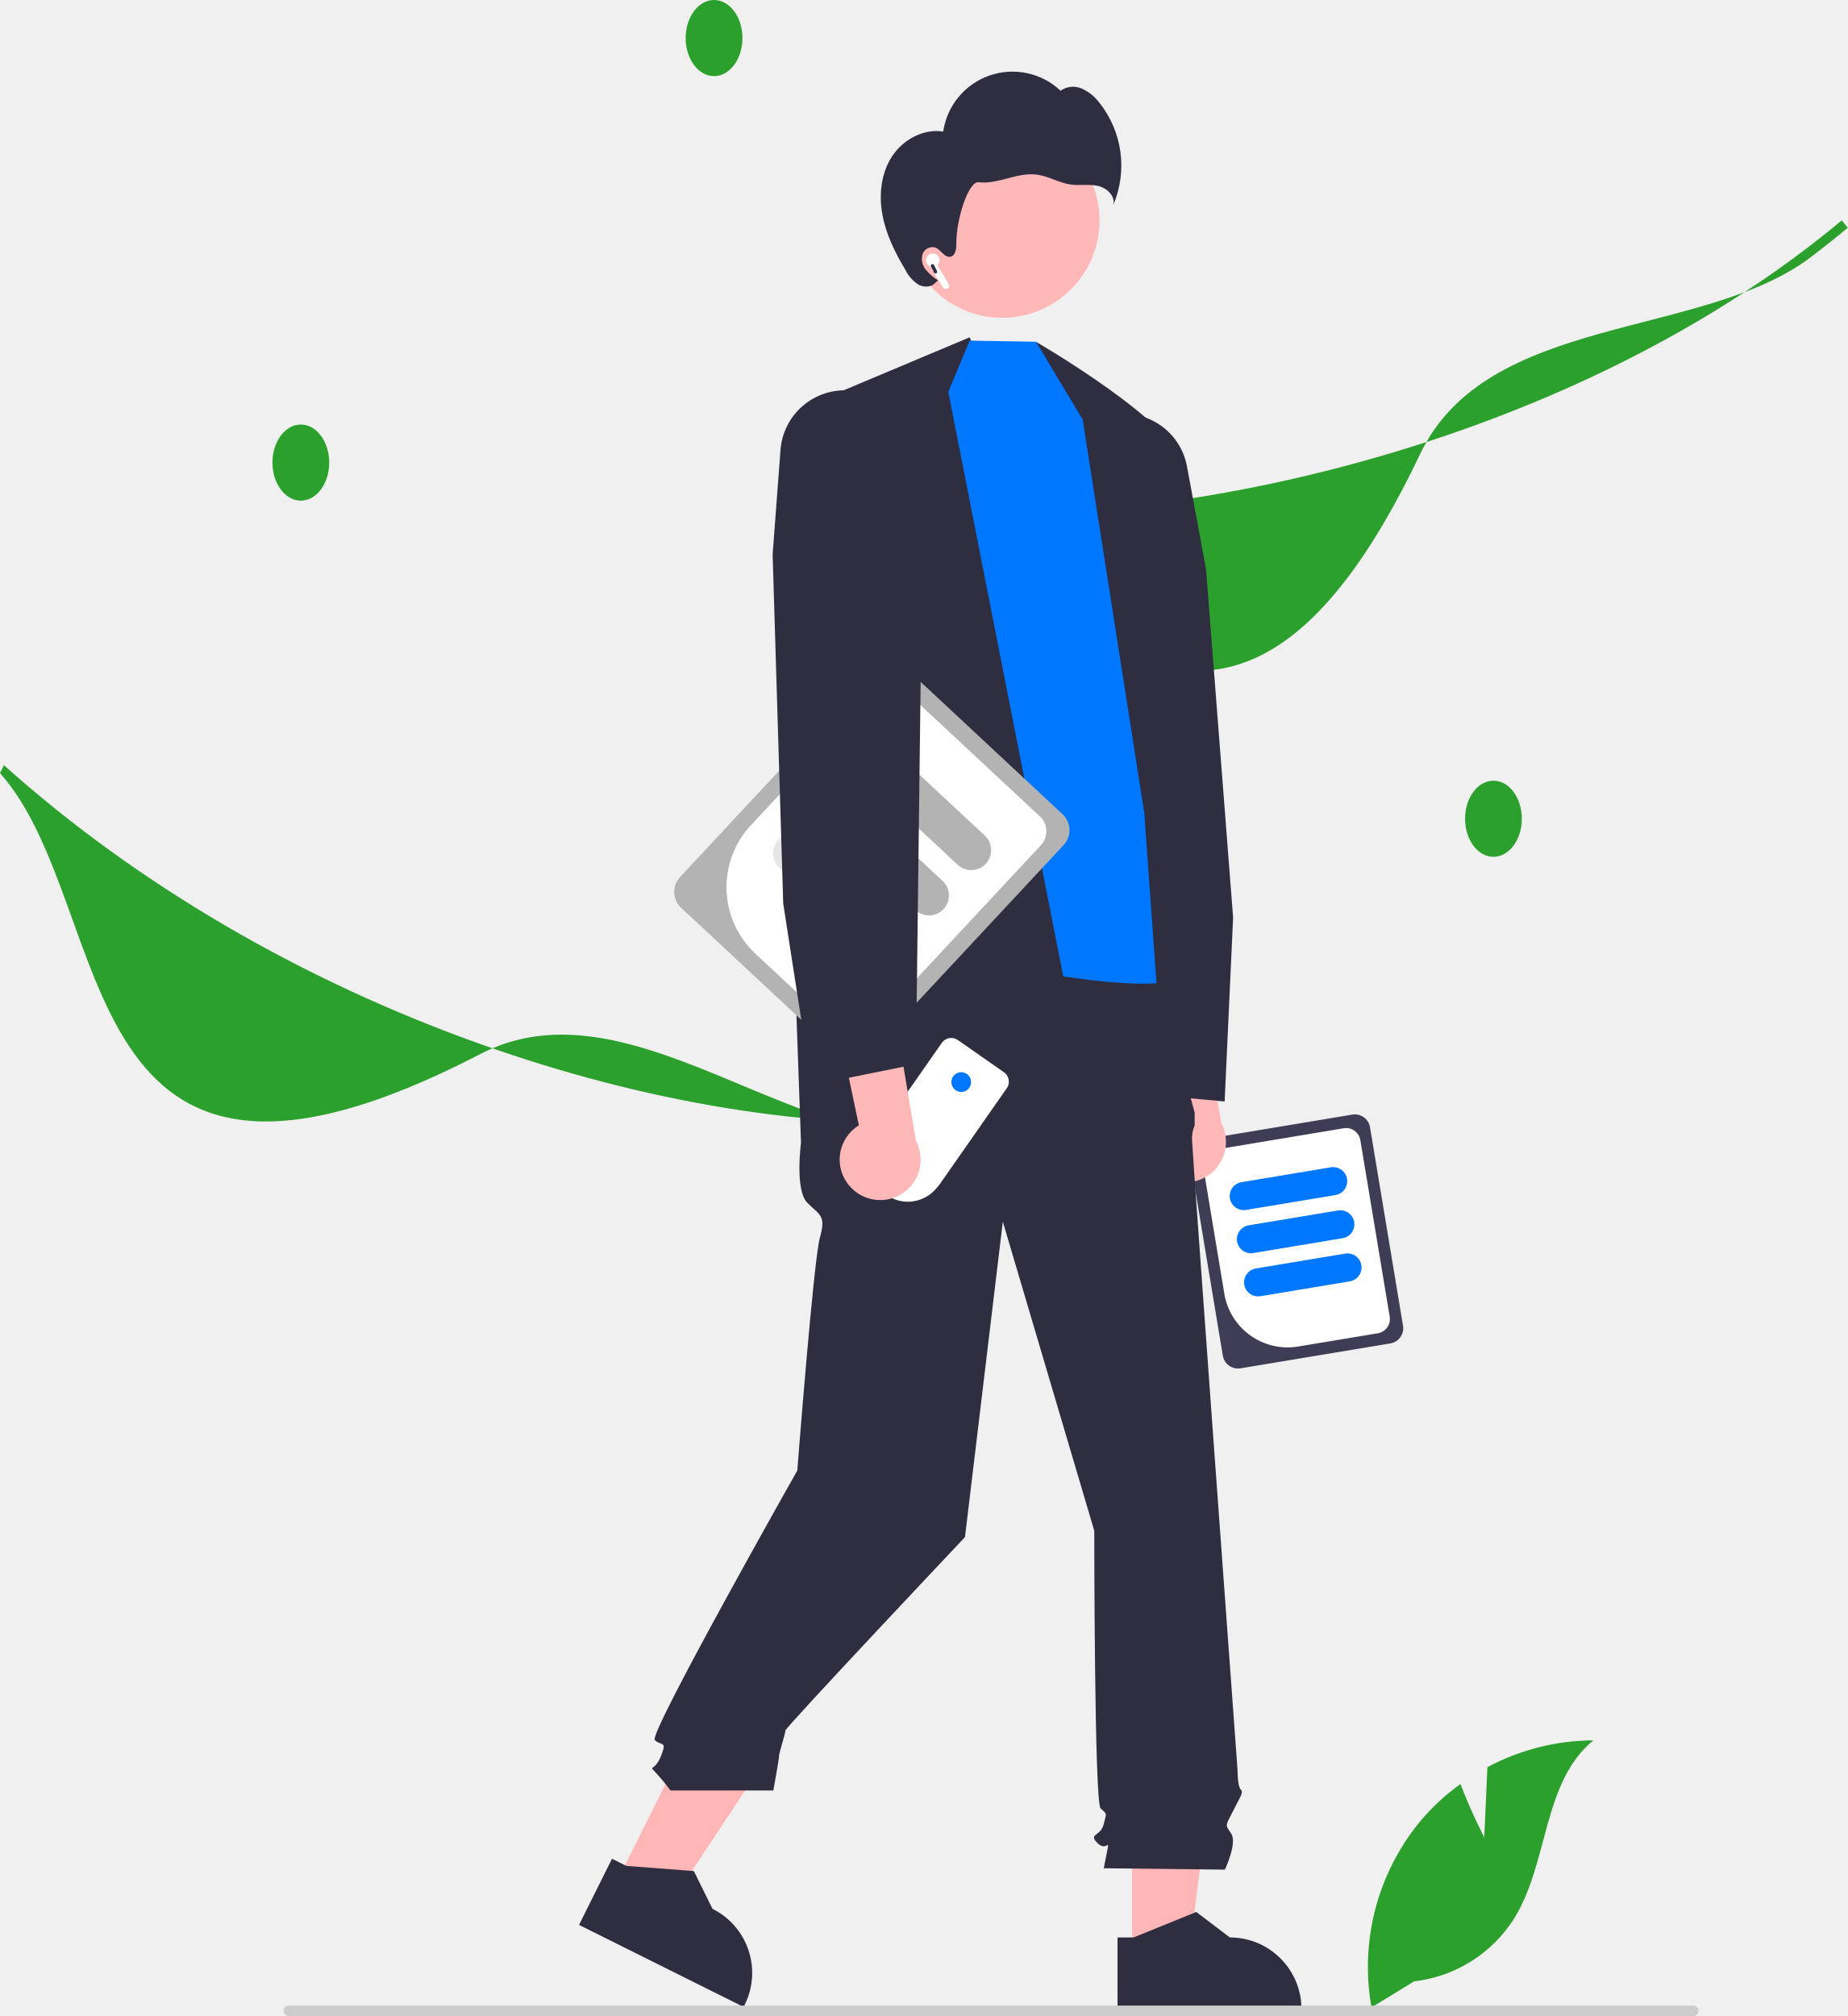
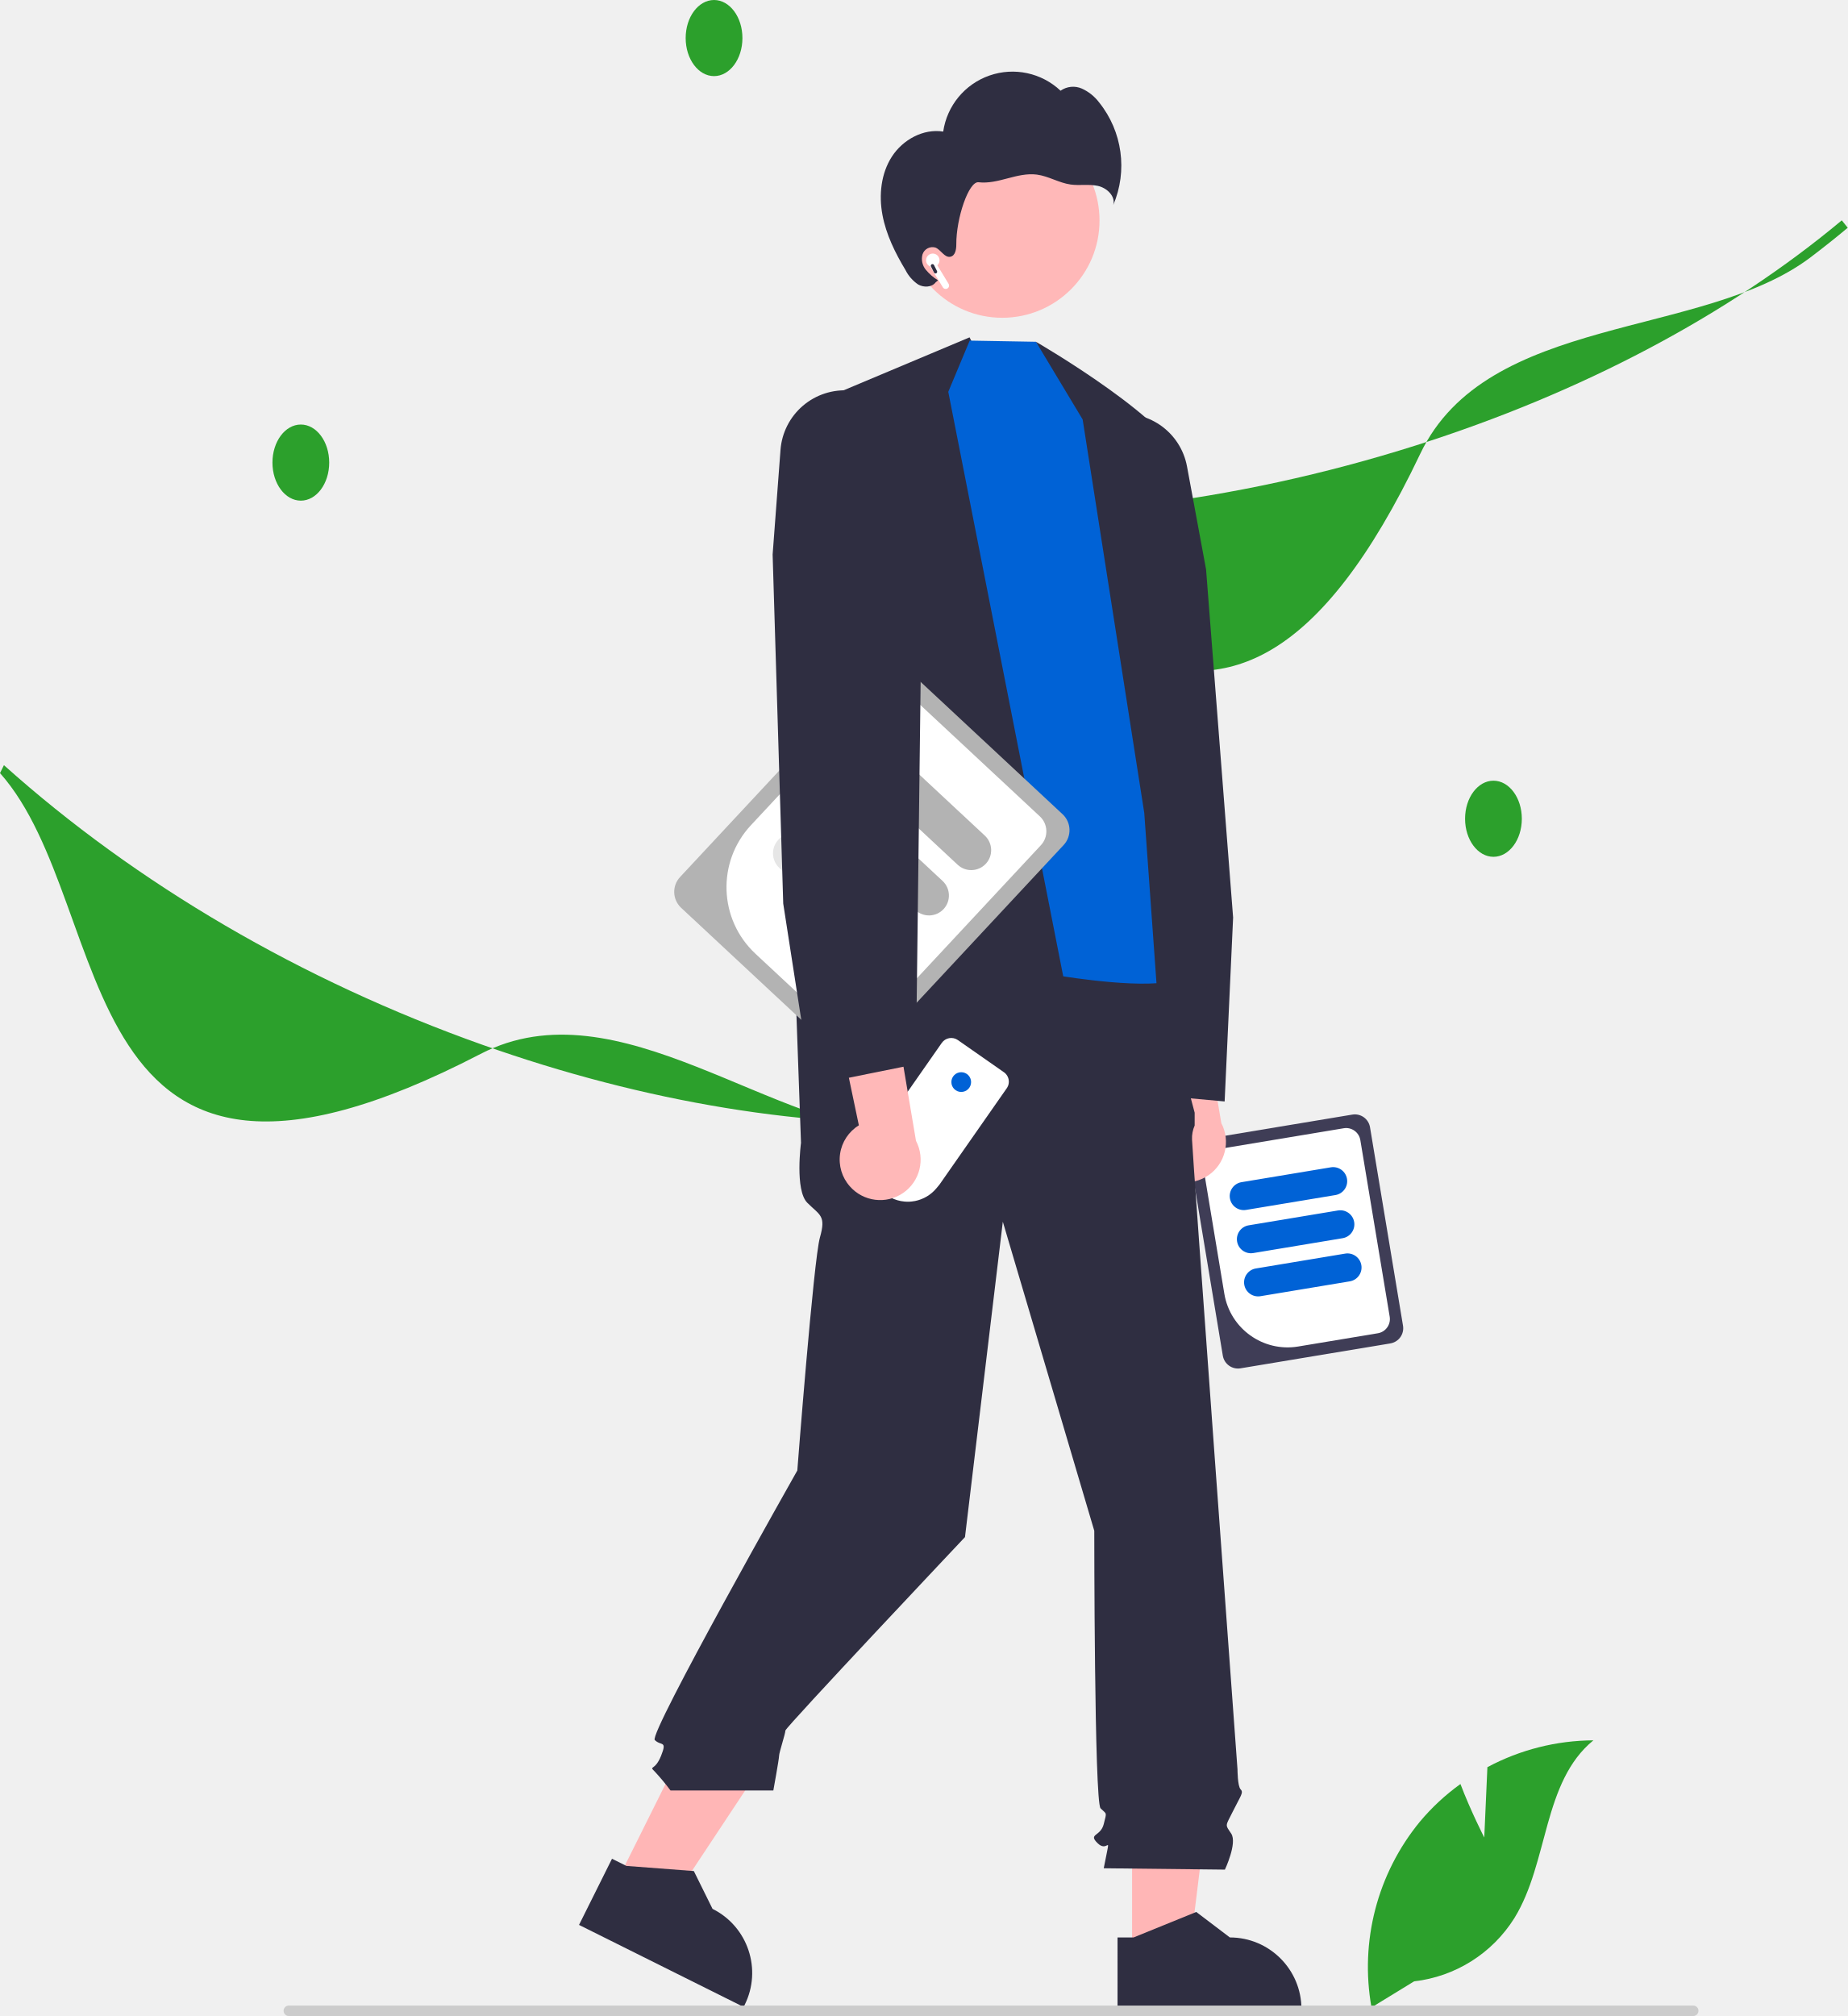
<svg xmlns="http://www.w3.org/2000/svg" data-name="Layer 1" width="550" height="600" viewBox="0 0 550 600" version="1.1" id="svg27">
  <defs id="defs27" />
  <path d="m 270.981,337.214 c -40.413,0 -86.857,-44.846 -127.949,-23.539 C 18.617,378.189 35.743,270.235 0,230.086 l 1.173,-2.354 c 39.439,35.363 88.679,64.135 142.399,83.205 48.546,17.235 97.455,25.22 141.423,23.113 l 0.076,2.829 q -6.965,0.336 -14.091,0.335 z" fill="#f2f2f2" id="path1" style="fill:#2ca02c;fill-opacity:1" />
  <path d="m 538.969,76.56 c -32.216,24.4 -96.316,16.691 -116.208,58.487 -60.228,126.545 -111.754,30.148 -164.488,19.724 l -0.486,-2.585 c 52.79,4.378 109.414,-2.415 163.751,-19.648 49.104,-15.571 92.915,-38.735 126.692,-66.962 l 1.769,2.209 q -5.349,4.473 -11.031,8.774 z" fill="#f2f2f2" id="path2" style="fill:#2ca02c;fill-opacity:1" />
  <ellipse cx="89.545" cy="137.677" rx="8.447" ry="11.327" fill="#e6e6e6" id="ellipse2" style="fill:#2ca02c;fill-opacity:1" />
  <ellipse cx="444.545" cy="243.677" rx="8.447" ry="11.327" fill="#e6e6e6" id="ellipse3" style="fill:#2ca02c;fill-opacity:1" />
  <ellipse cx="212.545" cy="11.327" rx="8.447" ry="11.327" fill="#e6e6e6" id="ellipse4" style="fill:#2ca02c;fill-opacity:1" />
  <path d="m 363.989,403.48 -9.823,-59.076 a 4.577,4.577 0 0 1 3.76,-5.26 l 44.615,-7.419 a 4.577,4.577 0 0 1 5.26,3.76 l 9.824,59.076 a 4.577,4.577 0 0 1 -3.76,5.26 l -44.615,7.419 a 4.577,4.577 0 0 1 -5.26,-3.76 z" fill="#3f3d56" id="path4" />
  <path d="m 364.444,385.068 -6.315,-37.979 a 4.286,4.286 0 0 1 3.521,-4.926 l 38.343,-6.376 a 4.287,4.287 0 0 1 4.926,3.521 l 8.742,52.569 a 4.287,4.287 0 0 1 -3.522,4.926 l -23.753,3.95 a 19.094,19.094 0 0 1 -21.942,-15.685 z" fill="#ffffff" id="path5" />
-   <path d="m 366.099,356.653 a 4.189,4.189 0 0 1 3.441,-4.814 l 26.598,-4.423 a 4.184,4.184 0 1 1 1.373,8.255 l -26.598,4.423 a 4.189,4.189 0 0 1 -4.814,-3.441 z" fill="#0077ff" id="path6" />
-   <path d="m 368.234,369.494 a 4.189,4.189 0 0 1 3.441,-4.814 l 26.598,-4.423 a 4.184,4.184 0 1 1 1.373,8.255 l -26.598,4.423 a 4.189,4.189 0 0 1 -4.814,-3.441 z" fill="#0077ff" id="path7" />
-   <path d="m 370.37,382.335 a 4.189,4.189 0 0 1 3.441,-4.814 l 26.598,-4.423 a 4.184,4.184 0 1 1 1.373,8.255 l -26.598,4.423 a 4.189,4.189 0 0 1 -4.814,-3.441 z" fill="#0077ff" id="path8" />
+   <path d="m 366.099,356.653 a 4.189,4.189 0 0 1 3.441,-4.814 l 26.598,-4.423 a 4.184,4.184 0 1 1 1.373,8.255 l -26.598,4.423 a 4.189,4.189 0 0 1 -4.814,-3.441 z" fill="#0062d6" id="path6" />
+   <path d="m 368.234,369.494 a 4.189,4.189 0 0 1 3.441,-4.814 l 26.598,-4.423 a 4.184,4.184 0 1 1 1.373,8.255 l -26.598,4.423 a 4.189,4.189 0 0 1 -4.814,-3.441 z" fill="#0062d6" id="path7" />
+   <path d="m 370.37,382.335 a 4.189,4.189 0 0 1 3.441,-4.814 l 26.598,-4.423 a 4.184,4.184 0 1 1 1.373,8.255 l -26.598,4.423 a 4.189,4.189 0 0 1 -4.814,-3.441 z" fill="#0062d6" id="path8" />
  <path d="m 343.845,347.8 a 11.967,11.967 0 0 1 2.691,-18.151 l -15.562,-74.101 20.626,7.93 11.941,70.792 a 12.031,12.031 0 0 1 -19.696,13.529 z" fill="#ffb8b8" id="path9" />
  <polygon points="336.975,531.33 336.978,596.816 353.955,596.815 362.032,531.329 " fill="#ffb6b6" id="polygon9" transform="translate(2e-5,-14.65069)" />
  <path d="m 332.647,576.622 4.779,-2e-4 18.657,-7.587 10,7.586 h 10e-4 a 21.309,21.309 0 0 1 21.308,21.307 v 0.692 l -54.743,0.002 z" fill="#2f2e41" id="path10" />
  <polygon points="212.783,516.133 183.573,574.742 198.768,582.315 235.209,527.31 " fill="#ffb6b6" id="polygon10" transform="translate(2e-5,-14.65069)" />
  <path d="m 182.17,553.199 4.277,2.132 20.082,1.532 5.565,11.25 0.001,6e-4 a 21.309,21.309 0 0 1 9.565,28.575 l -0.309,0.62 -48.995,-24.419 z" fill="#2f2e41" id="path11" />
  <path d="m 344.5,284.752 -107.949,2.816 1.877,52.567 c 0,0 -1.877,14.08 1.877,17.835 3.755,3.755 5.632,3.755 3.755,10.326 -1.877,6.571 -6.731,69.353 -6.731,69.353 0,0 -44.305,78.339 -42.428,80.217 1.877,1.877 3.755,0 1.877,4.693 -1.877,4.693 -3.755,2.816 -1.877,4.693 a 69.136,69.136 0 0 1 4.693,5.632 h 30.598 c 0,0 1.711,-9.387 1.711,-10.326 0,-0.939 1.877,-6.571 1.877,-7.51 0,-0.939 53.459,-57.578 53.459,-57.578 l 11.264,-93.869 27.222,91.991 c 0,0 0,80.727 1.877,82.605 1.877,1.877 1.877,0.939 0.939,4.693 -0.939,3.755 -4.693,2.816 -1.877,5.632 2.816,2.816 3.755,-1.877 2.816,2.816 l -0.939,4.693 36.064,0.403 c 0,0 3.755,-7.912 1.877,-10.728 -1.877,-2.816 -1.765,-2.047 0.526,-6.656 2.29,-4.608 3.229,-5.547 2.29,-6.486 -0.939,-0.939 -0.939,-5.931 -0.939,-5.931 0,0 -13.535,-184.622 -13.535,-187.438 a 9.363,9.363 0 0 1 0.78,-4.223 v -3.822 l -3.596,-13.544 z" fill="#2f2e41" id="path12" />
  <path d="m 441.811,546.886 0.931,-20.943 a 67.64,67.64 0 0 1 31.55,-7.986 c -15.153,12.389 -13.259,36.269 -23.532,52.929 a 40.686,40.686 0 0 1 -29.835,18.801 l -12.68,7.764 a 68.176,68.176 0 0 1 14.37,-55.246 65.855,65.855 0 0 1 12.103,-11.246 c 3.037,8.008 7.094,15.927 7.094,15.927 z" fill="#f2f2f2" id="path13" style="fill:#2ca02c;fill-opacity:1" />
  <polygon points="342.675,224.404 332.096,357.116 263.002,350.803 250.612,131.022 288.604,115.052 " fill="#2f2e41" id="polygon13" transform="translate(2e-5,-14.65069)" />
  <path d="m 364.529,327.814 -31.596,-2.888 -0.049,-0.401 -21.203,-175.56 4.745,-13.156 a 19.265,19.265 0 0 1 14.414,-12.327 v -5e-4 a 19.181,19.181 0 0 1 22.488,15.343 l 5.674,30.649 8.05,103.603 z" fill="#2f2e41" id="path14" />
-   <path d="m 282.267,116.618 6.372,-15.246 19.722,0.346 20.565,29.09 21.585,90.773 c 0,0 7.753,66.31 0,69.81 -7.753,3.5 -34.029,-0.822 -34.029,-0.822 z" fill="#0077ff" id="path15" />
+   <path d="m 282.267,116.618 6.372,-15.246 19.722,0.346 20.565,29.09 21.585,90.773 c 0,0 7.753,66.31 0,69.81 -7.753,3.5 -34.029,-0.822 -34.029,-0.822 z" fill="#0062d6" id="path15" />
  <path d="m 308.361,101.719 c 0,0 42.483,24.558 44.145,37.377 1.662,12.819 7.225,169.719 7.225,169.719 l -15.023,-9.708 -4.106,-57.184 -18.335,-117.079 z" fill="#2f2e41" id="path16" />
  <circle cx="298.333" cy="65.622" r="28.954" fill="#ffb8b8" id="circle16" />
  <path d="m 265.491,46.598 c 3.251,-5.03 9.352,-8.382 15.267,-7.44 a 20.848,20.848 0 0 1 34.932,-12.16 6.483,6.483 0 0 1 6.34,-0.634 13.367,13.367 0 0 1 5.151,4.134 30.001,30.001 0 0 1 4.198,30.52 c 0.723,-2.628 -1.911,-5.1 -4.571,-5.69 -2.661,-0.59 -5.452,-0.032 -8.15,-0.416 -3.458,-0.492 -6.567,-2.498 -10.031,-2.95 -2.911,-0.379 -5.838,0.367 -8.677,1.115 -2.839,0.748 -5.759,1.511 -8.674,1.165 -2.915,-0.346 -6.67,10.702 -6.62,18.483 0.01,1.475 -0.294,3.368 -1.735,3.681 -1.775,0.385 -2.803,-2.064 -4.492,-2.732 a 3.125,3.125 0 0 0 -3.833,2.038 5.095,5.095 0 0 0 0.973,4.563 15.056,15.056 0 0 0 3.65,3.166 l -0.696,0.579 c -1.157,1.529 -3.558,1.595 -5.226,0.649 a 11.278,11.278 0 0 1 -3.752,-4.272 c -3.086,-5.133 -5.793,-10.601 -6.882,-16.49 -1.089,-5.889 -0.423,-12.28 2.828,-17.31 z" fill="#2f2e41" id="path17" />
  <path d="m 202.426,261.026 57.845,-62.06 a 6.484,6.484 0 0 1 9.154,-0.322 l 46.869,43.686 a 6.484,6.484 0 0 1 0.322,9.154 l -57.845,62.06 a 6.484,6.484 0 0 1 -9.154,0.322 l -46.869,-43.686 a 6.484,6.484 0 0 1 -0.322,-9.154 z" fill="#e6e6e6" id="path18" style="fill:#b3b3b3;fill-opacity:1" />
  <path d="m 223.493,245.633 37.188,-39.898 a 6.072,6.072 0 0 1 8.573,-0.301 l 40.28,37.545 a 6.073,6.073 0 0 1 0.302,8.573 l -51.475,55.225 a 6.073,6.073 0 0 1 -8.573,0.301 L 224.835,283.819 a 27.049,27.049 0 0 1 -1.342,-38.186 z" fill="#ffffff" id="path19" />
  <path d="m 256.826,222.946 a 5.934,5.934 0 0 1 8.377,-0.294 l 27.942,26.045 a 5.927,5.927 0 0 1 -8.083,8.672 l -27.942,-26.045 a 5.934,5.934 0 0 1 -0.294,-8.377 z" fill="#e6e6e6" id="path20" style="fill:#b3b3b3;fill-opacity:1" />
  <path d="m 244.253,236.435 a 5.934,5.934 0 0 1 8.377,-0.294 l 27.942,26.045 a 5.927,5.927 0 1 1 -8.083,8.672 l -27.942,-26.045 a 5.934,5.934 0 0 1 -0.294,-8.377 z" fill="#e6e6e6" id="path21" style="fill:#b3b3b3;fill-opacity:1" />
  <path d="m 231.68,249.925 a 5.934,5.934 0 0 1 8.377,-0.294 l 27.942,26.045 a 5.927,5.927 0 0 1 -8.083,8.672 l -27.942,-26.045 a 5.934,5.934 0 0 1 -0.294,-8.377 z" fill="#e6e6e6" id="path22" />
  <path d="m 299.666,323.895 -19.999,28.636 -0.932,1.123 a 11.106,11.106 0 0 1 -6.34,3.785 q -0.528,0.106 -1.06,0.159 a 10.832,10.832 0 0 1 -1.318,0.054 c -0.252,-0.004 -0.504,-0.018 -0.755,-0.04 a 11.078,11.078 0 0 1 -4.177,-1.217 l -8.532,-5.959 a 3.423,3.423 0 0 1 -1.364,-1.981 3.474,3.474 0 0 1 -0.083,-1.217 3.42,3.42 0 0 1 0.598,-1.587 l 24.625,-35.261 a 3.441,3.441 0 0 1 4.786,-0.85 l 13.703,9.57 c 0.032,0.023 0.064,0.045 0.096,0.069 0.02,0.015 0.041,0.031 0.06,0.047 0.028,0.02 0.054,0.042 0.08,0.064 0.034,0.027 0.066,0.055 0.098,0.083 0.029,0.026 0.057,0.053 0.086,0.08 l 0.017,0.016 c 0.036,0.035 0.071,0.07 0.105,0.106 0.034,0.036 0.068,0.073 0.1,0.11 0.023,0.027 0.046,0.055 0.069,0.083 l 0.002,0.003 c 0.066,0.082 0.128,0.168 0.186,0.257 0.019,0.027 0.036,0.055 0.053,0.083 l 0.008,0.012 c 0.014,0.023 0.028,0.045 0.041,0.068 0.04,0.068 0.077,0.137 0.112,0.208 a 3.533,3.533 0 0 1 0.153,0.36 c 0.015,0.039 0.027,0.079 0.039,0.119 0.011,0.032 0.021,0.065 0.03,0.099 l 0.003,0.007 0.004,0.013 c 0.009,0.029 0.017,0.058 0.024,0.086 0.014,0.055 0.027,0.111 0.038,0.167 0.003,0.015 0.007,0.03 0.009,0.046 0.003,0.015 0.005,0.031 0.008,0.046 0.003,0.015 0.005,0.031 0.008,0.045 l 0.004,0.025 c 0.007,0.045 0.012,0.091 0.017,0.136 0.006,0.057 0.011,0.114 0.014,0.171 0.003,0.047 0.005,0.094 0.006,0.14 10e-4,0.043 10e-4,0.084 4.2e-4,0.127 a 0.29,0.29 0 0 1 -0.001,0.032 c -4.5e-4,0.044 -0.003,0.087 -0.005,0.13 -0.007,0.109 -0.019,0.218 -0.036,0.325 -0.007,0.04 -0.014,0.08 -0.022,0.119 -0.009,0.048 -0.02,0.096 -0.031,0.143 -0.004,0.018 -0.009,0.036 -0.013,0.053 -0.007,0.026 -0.014,0.052 -0.021,0.078 -0.008,0.029 -0.017,0.058 -0.026,0.086 l -0.022,0.068 c -0.014,0.041 -0.028,0.08 -0.043,0.12 -0.009,0.024 -0.018,0.047 -0.028,0.071 a 3.435,3.435 0 0 1 -0.247,0.493 c -0.012,0.019 -0.024,0.038 -0.036,0.058 -0.028,0.044 -0.057,0.087 -0.087,0.13 z" fill="#ffffff" id="path23" />
-   <circle cx="286.123" cy="322.047" r="2.936" fill="#0077ff" id="circle23" />
+   <circle cx="286.123" cy="322.047" r="2.936" fill="#0062d6" id="circle23" />
  <path d="m 252.96,353.069 a 11.967,11.967 0 0 1 2.691,-18.151 l -15.562,-74.101 20.626,7.93 11.941,70.792 a 12.031,12.031 0 0 1 -19.696,13.529 z" fill="#ffb8b8" id="path24" />
  <path d="m 241.532,323 -8.395,-54.087 -3.154,-103.876 2.344,-31.134 a 19.18,19.18 0 0 1 20.706,-17.673 19.266,19.266 0 0 1 15.657,10.704 l 6.133,12.569 -2.19,177.226 z" fill="#2f2e41" id="path25" />
  <path d="m 505.569,598.447 a 1.549,1.549 0 0 1 -1.553,1.553 H 85.966 a 1.553,1.553 0 0 1 0,-3.106 h 418.05 a 1.549,1.549 0 0 1 1.553,1.553 z" fill="#cccccc" id="path26" />
  <path d="m 275.66,77.358 a 2,2 0 1 1 3.34,1.593 l 3.361,5.524 a 1,1 0 0 1 -1.709,1.04 l -3.78,-6.211 a 1.995,1.995 0 0 1 -1.213,-1.945 z" fill="#ffffff" id="path27" />
  <rect x="-212.71" y="-198.117" width="1" height="3" rx="0.5" transform="rotate(153.2366)" fill="#2f2e41" id="rect27" />
</svg>
